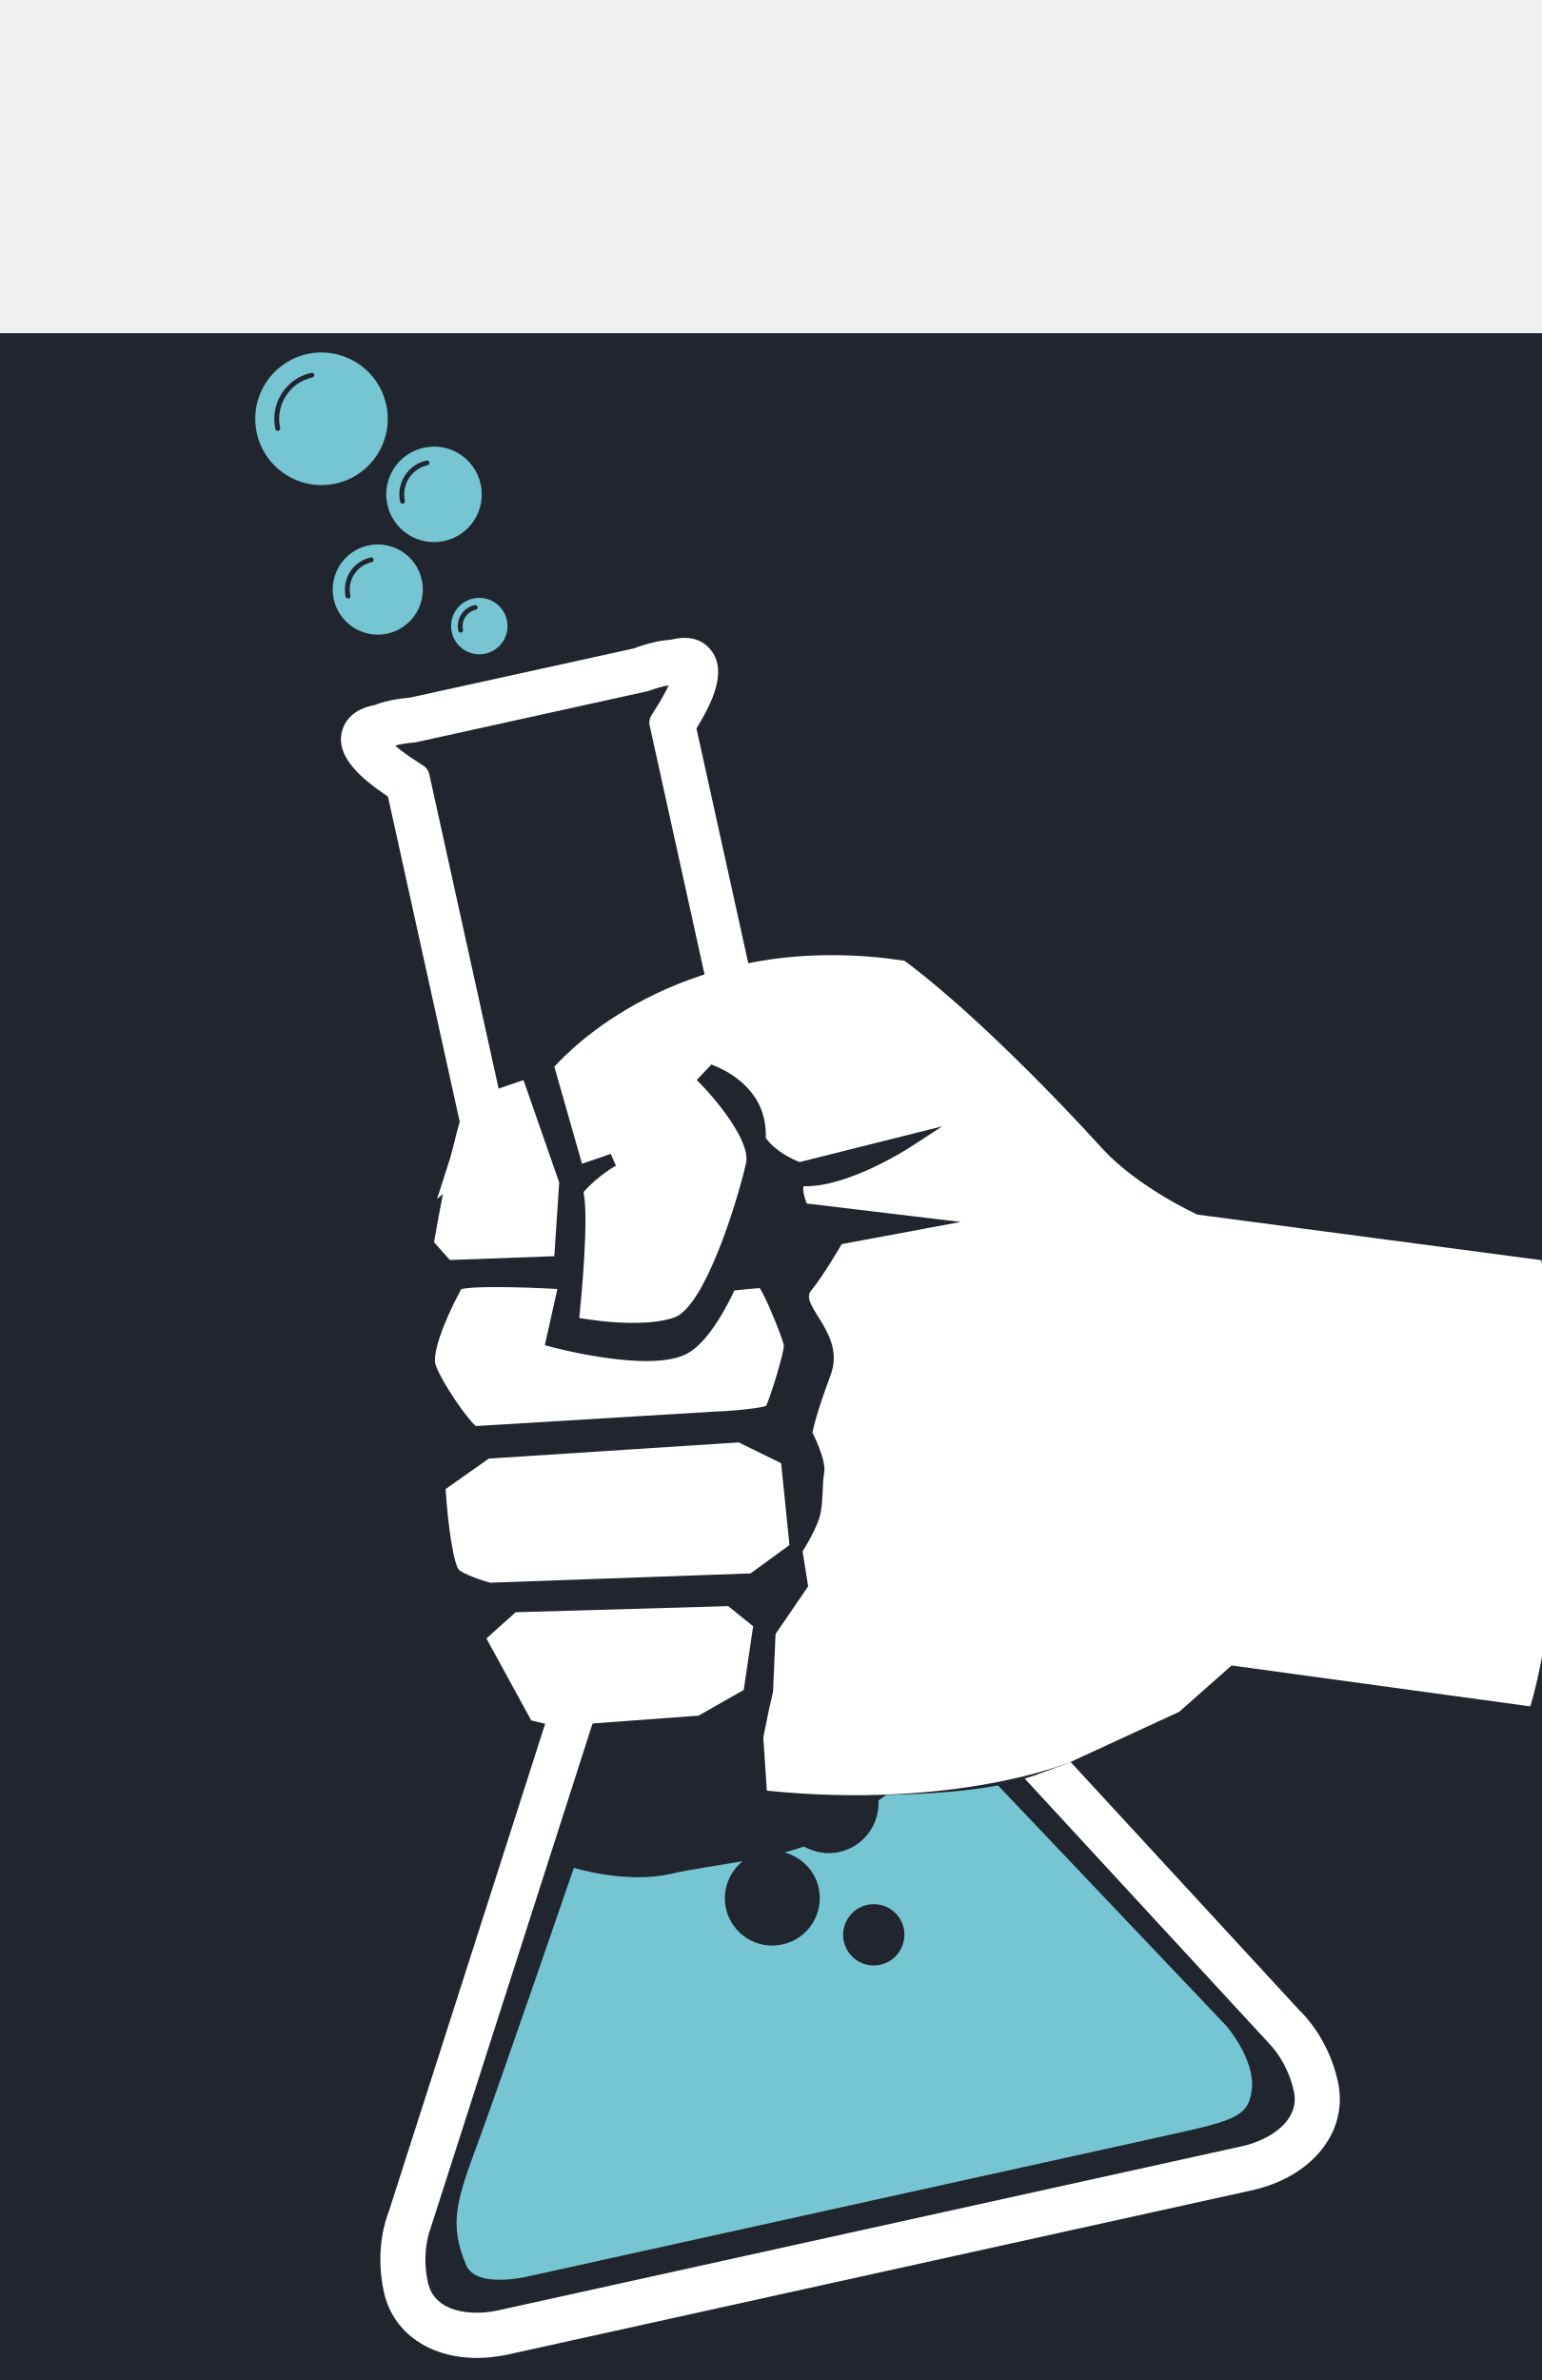
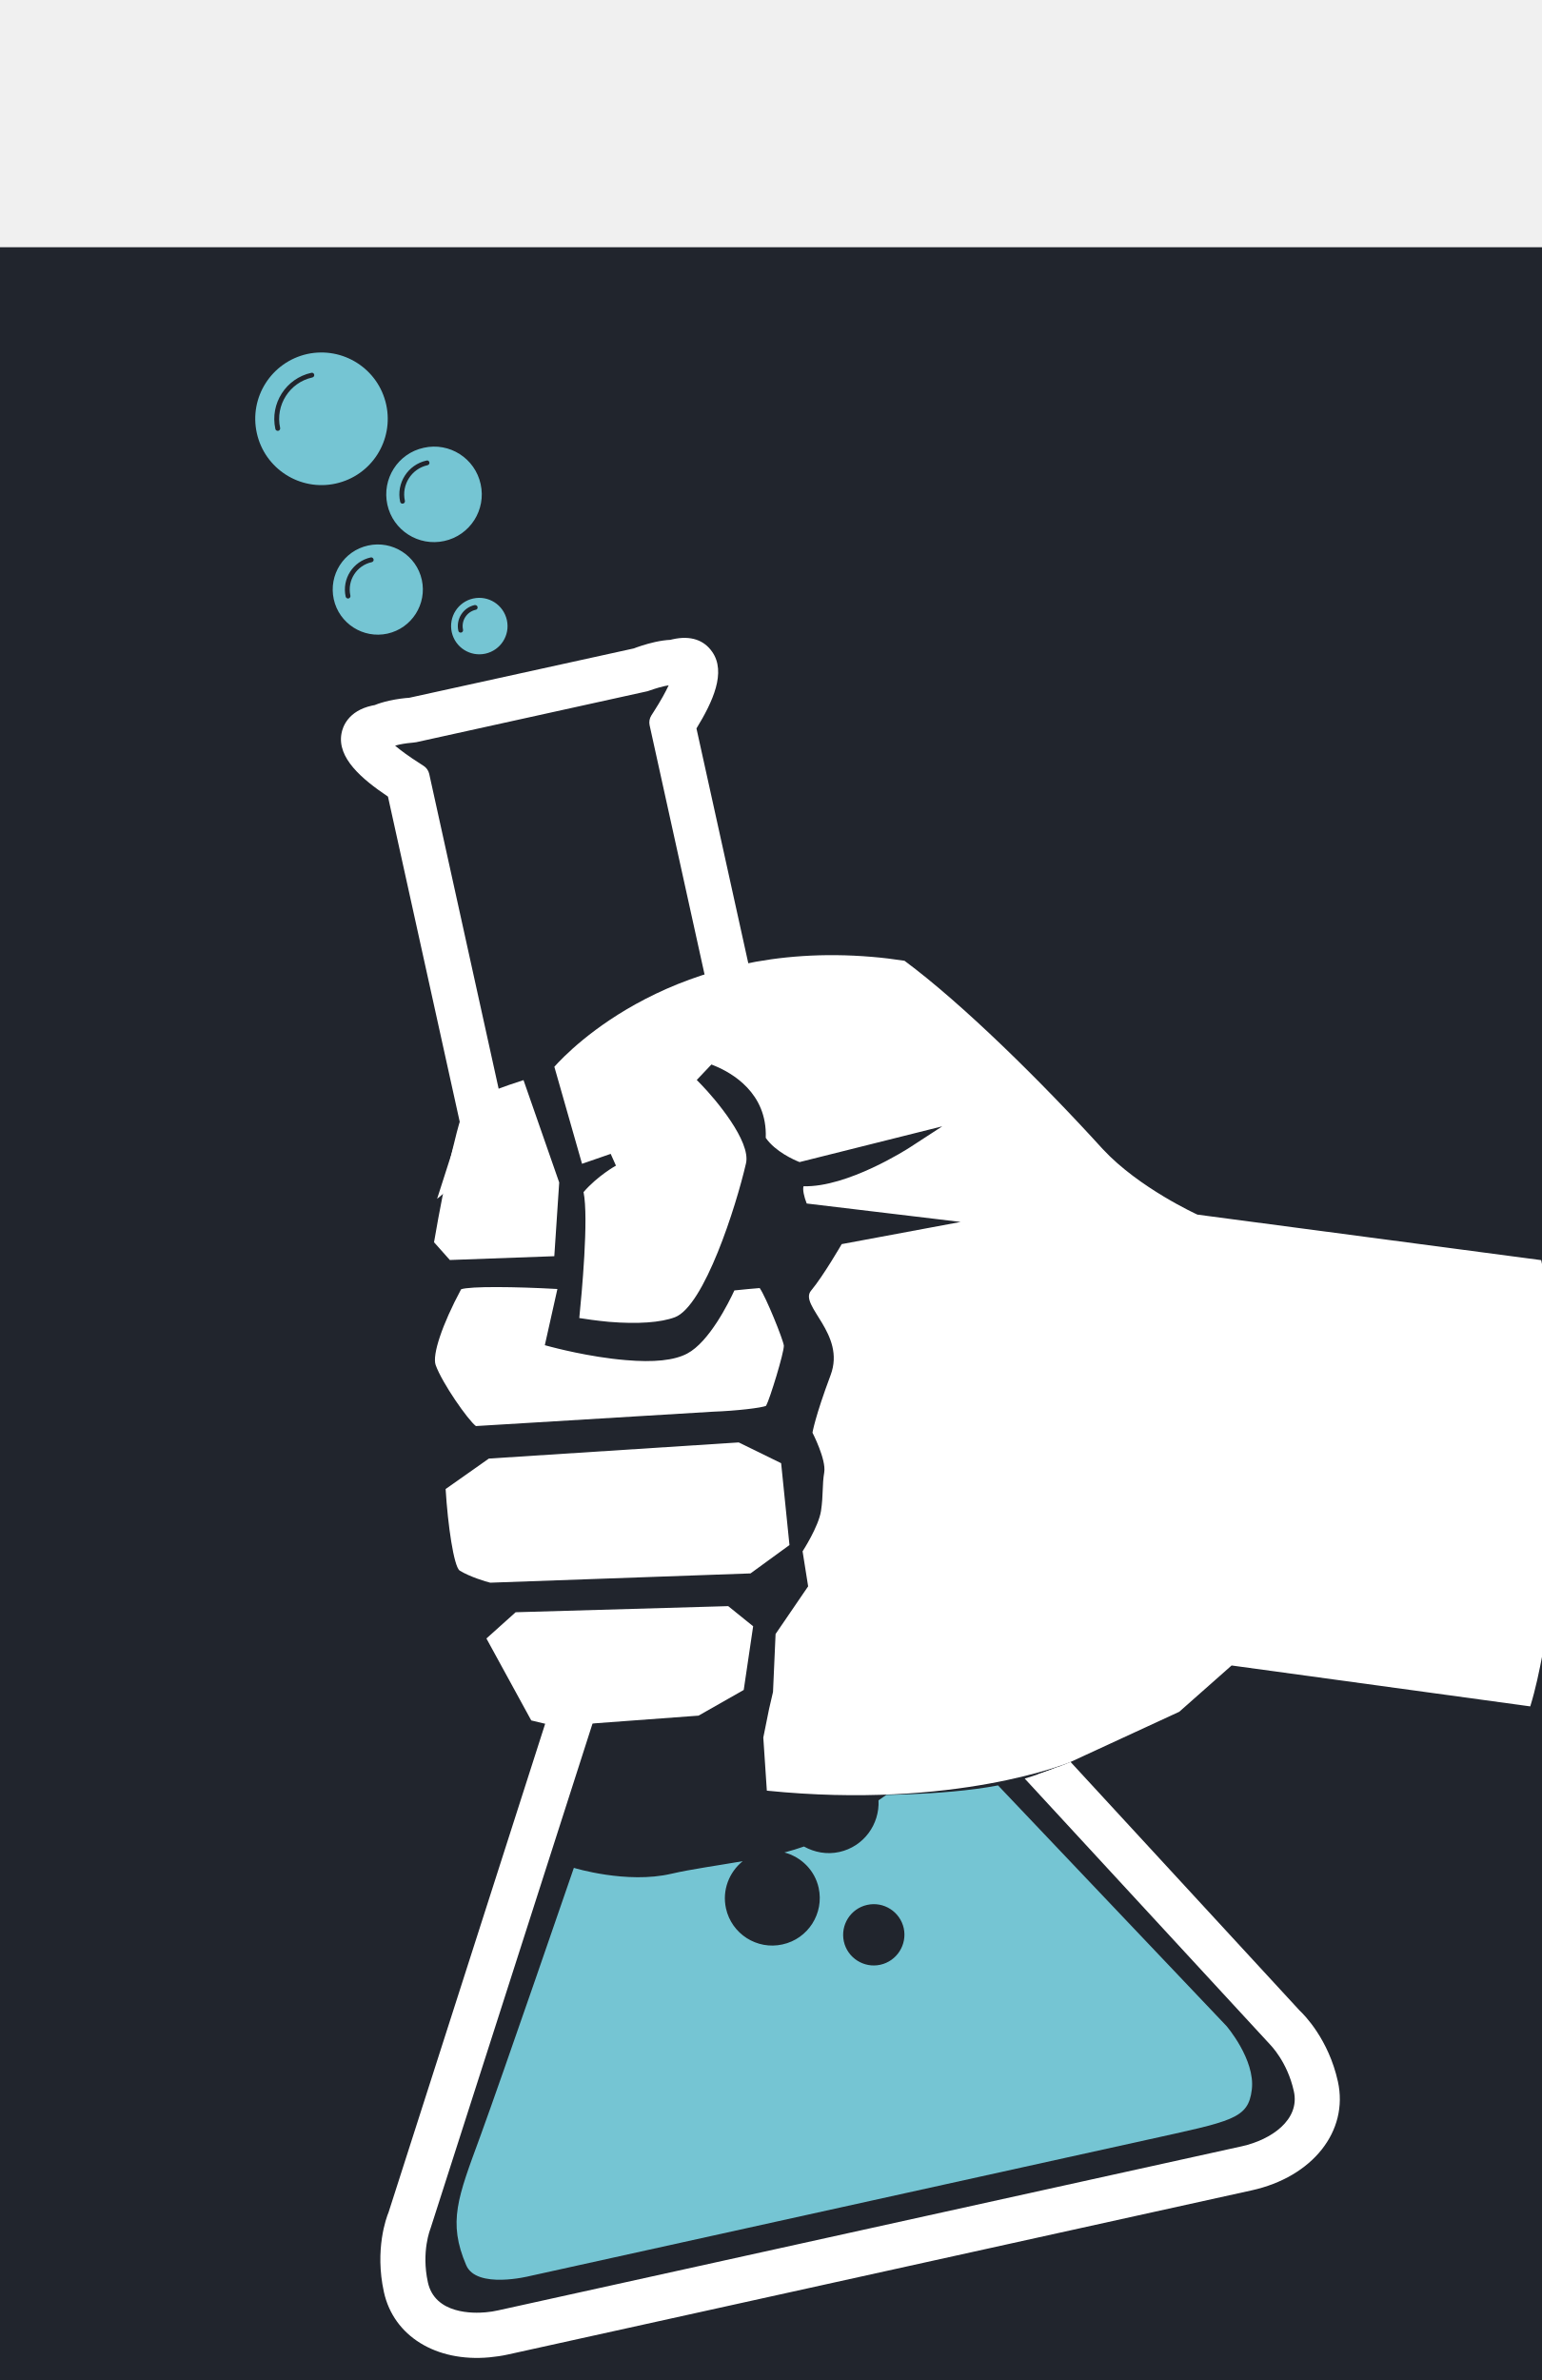
<svg xmlns="http://www.w3.org/2000/svg" xmlns:xlink="http://www.w3.org/1999/xlink" version="1.1" id="Layer_1" x="0px" y="0px" width="102.84px" height="158.789px" viewBox="0 0 102.84 158.789" enable-background="new 0 0 102.84 158.789" xml:space="preserve">
  <defs id="defs87" />
-   <rect style="fill:#21252d;fill-opacity:1;fill-rule:evenodd;stroke-width:0.975" id="rect111" width="144.477" height="138.106" x="-17.415" y="22.231" />
+   <rect style="fill:#21252d;fill-opacity:1;fill-rule:evenodd;stroke-width:1.032" id="rect111" width="149.431" height="149.578" x="-23.145" y="16.495" />
  <g id="g82">
    <g id="g12">
      <path fill="#FFFFFF" d="M36.988,83.811l-6.971,0.254l-1.055-1.185c0.73-4.271,1.759-8.896,2.254-9.362    c0.598-0.404,2.621-1.102,3.717-1.455l2.382,6.83L36.988,83.811z" id="path2" />
      <path fill="#FFFFFF" d="M51.582,112.882l0.171-3.864l2.173-3.181l-0.371-2.336c0,0,1.064-1.635,1.23-2.696    c0.16-1.064,0.07-1.72,0.215-2.574c0.141-0.851-0.785-2.646-0.785-2.646s0.17-1.064,1.209-3.838    c1.043-2.771-2.137-4.646-1.303-5.637c0.828-0.994,2.045-3.105,2.045-3.105l7.936-1.479l-10.271-1.23    c-0.177-0.439-0.283-0.932-0.213-1.152c2.928,0.084,6.926-2.479,7.104-2.597l2.155-1.401l-9.524,2.386    c-0.383-0.152-1.62-0.699-2.256-1.618c0.114-3.014-2.299-4.34-3.354-4.783l-0.271-0.11l-0.979,1.033l0.289,0.296    c0.946,0.969,3.336,3.795,2.997,5.266c-0.667,2.9-2.787,9.523-4.743,10.267c-0.942,0.354-2.462,0.466-4.397,0.308    c-0.836-0.078-1.563-0.188-1.984-0.254c0.158-1.572,0.639-6.674,0.284-8.402c0.929-1.08,2.148-1.76,2.162-1.766l-0.35-0.785    l-1.913,0.662l-1.847-6.473c1.063-1.199,8.104-8.439,21.19-7.333c0.715,0.058,1.444,0.15,2.174,0.26    c3.858,2.858,9.112,8.034,13.229,12.564c0.008,0.007,0.013,0.009,0.021,0.021c2.402,2.584,6.297,4.352,6.297,4.352l22.939,3.037    c0.035,0.213,0.092,0.428,0.15,0.621c0.064,0.334,0.152,0.69,0.242,1.045c0.074,0.34,0.145,0.697,0.207,1.063    c0.192,1.084,0.182,0.486,0.274,1.693c0.146,1.75,0.222,3.514,0.285,5.297l0,0v0.066c0.019,0.471,0.043,0.932,0.058,1.41    c0.047,1.315-0.043,2.655-0.125,3.957h-0.082l0.233-0.168h0.017c-0.017,0.268-0.027,0.532-0.035,0.795    c-0.047,1.121-0.029,2.053,0.039,2.924c-0.06,0.336-0.115,0.666-0.176,1l-0.285-0.012l-0.195,1.864l0.191,0.021    c-0.146,1.03-0.283,2.076-0.412,3.117c-0.078,0.459-0.174,0.959-0.267,1.446l-0.012,0.106l-0.009,0.002    c-0.221,1.152-0.465,2.347-0.817,3.492l-0.013,0.033l-19.926-2.729l-3.496,3.092h-0.004l-7.262,3.352    c0,0-7.646,3.189-20.251,1.908l-0.236-3.543l0.381-1.889L51.582,112.882z" id="path4" />
      <path fill="#FFFFFF" d="M49.294,96.236l2.83,1.385l0.556,5.461l-2.599,1.893l-17.367,0.619c-0.265-0.063-1.354-0.385-2.048-0.811    c-0.388-0.314-0.784-3.025-0.93-5.438l2.884-2.032L49.294,96.236z" id="path6" />
      <path fill="#FFFFFF" d="M37.194,86l-0.839,3.75l0.396,0.105c0.104,0.026,2.548,0.688,5.003,0.889    c1.869,0.164,3.244,0.02,4.1-0.436c1.471-0.771,2.778-3.408,3.15-4.213c0.58-0.062,1.34-0.132,1.689-0.158    c0.421,0.6,1.556,3.412,1.612,3.836c0.021,0.453-0.937,3.576-1.184,4.016c-0.237,0.139-2.036,0.344-3.535,0.396l-15.83,0.959    c-0.529-0.404-2.25-2.859-2.685-4.072c-0.241-0.68,0.438-2.703,1.697-5.053C31.35,85.809,34.414,85.843,37.194,86z" id="path8" />
      <polygon fill="#FFFFFF" points="48.592,107.158 50.256,108.501 49.628,112.75 46.613,114.464 37.056,115.171 35.449,114.783     32.458,109.316 34.408,107.566   " id="polygon10" />
    </g>
    <g id="g46">
      <g id="g44">
        <g id="g42">
          <g id="g40">
            <defs id="defs15">
              <path id="SVGID_1_" d="M56.061,67.748l-13.463,3.623l-5.609-0.206L32.959,75.2c0,0-5.318,9.342-7.162,3.659        c-1.849-5.672-7.382-14.782-13.046-24.718C7.09,44.205-2.492,30.859,0.6,23.473c3.087-7.387,10.688-13.928,21.229-11.549        c10.545,2.384,28.921,6.762,30.349,13.221c1.424,6.457,5.238,16.2,5.238,16.2L56.061,67.748z" />
            </defs>
            <clipPath id="SVGID_2_">
              <use xlink:href="#SVGID_1_" overflow="visible" id="use17" />
            </clipPath>
            <g clip-path="url(#SVGID_2_)" id="g38">
              <g id="g26">
                <g id="g24">
                  <path fill="#FFFFFF" d="M18.768,119.22c-0.582-2.618,0.157-4.577,0.28-4.87l12.575-39.209l-4.969-22.521          c-2.262-1.476-3.195-2.569-3.024-3.521c0.058-0.338,0.322-0.948,1.389-1.186c0.085-0.016,0.161-0.029,0.228-0.038          c0.248-0.11,0.556-0.21,0.916-0.291c0.587-0.128,1.156-0.175,1.331-0.193l15.105-3.336c0.168-0.056,0.701-0.255,1.284-0.378          c0.362-0.083,0.687-0.128,0.959-0.128c0.063-0.018,0.134-0.036,0.219-0.056c1.071-0.233,1.564,0.197,1.76,0.486          c0.558,0.791,0.171,2.178-1.262,4.463l4.975,22.52l27.903,30.281c0.234,0.223,1.73,1.684,2.313,4.305          c0.621,2.818-1.524,5.438-5.106,6.23L26.02,122.729C22.438,123.518,19.387,122.041,18.768,119.22z M45.784,44.733          c-0.031-0.014-0.17-0.041-0.443,0.022c-0.081,0.018-0.152,0.038-0.195,0.052l-0.111,0.036l-0.113-0.004          c-0.135-0.002-0.368,0.011-0.756,0.099c-0.584,0.125-1.136,0.341-1.141,0.341l-15.298,3.383l-0.099,0.011          c-0.009,0.002-0.598,0.04-1.188,0.172c-0.381,0.083-0.601,0.17-0.72,0.231l-0.104,0.056l-0.114,0.009          c-0.045,0.006-0.116,0.018-0.203,0.034c-0.273,0.063-0.386,0.157-0.395,0.136c0,0.009,0.018,0.672,2.67,2.361l0.227,0.146          L32.959,75.2l-12.688,39.567l-0.022,0.067c-0.009,0.015-0.748,1.726-0.223,4.108c0.546,2.474,3.346,3.048,5.717,2.521          l49.626-10.95c2.367-0.521,4.666-2.212,4.117-4.693c-0.521-2.354-1.91-3.621-1.926-3.629l-28.214-30.61l-5.157-23.376          l0.144-0.231C45.995,45.369,45.769,44.735,45.784,44.733L45.784,44.733z" id="path20" />
                  <path fill="#FFFFFF" d="M17.926,119.406c-0.628-2.846,0.166-4.98,0.305-5.316L30.733,75.1l-4.845-21.953          c-1.745-1.174-3.392-2.572-3.104-4.194c0.076-0.446,0.432-1.521,2.043-1.877c0.063-0.016,0.121-0.022,0.177-0.034          c0.27-0.112,0.592-0.208,0.975-0.295c0.526-0.117,1.037-0.175,1.331-0.193l14.985-3.293          c0.182-0.071,0.769-0.284,1.405-0.425c0.381-0.085,0.726-0.132,1.024-0.146l0.152-0.036          c1.224-0.278,2.113,0.063,2.644,0.831c0.955,1.36,0.051,3.325-1.046,5.115l4.847,21.958l27.705,30.056          c0.316,0.297,1.938,1.924,2.562,4.75c0.731,3.307-1.692,6.358-5.758,7.258L26.207,123.57          c-0.421,0.094-0.836,0.156-1.241,0.188C21.404,124.082,18.572,122.339,17.926,119.406z M77.059,102.889          c-0.047-0.033-0.094-0.074-0.133-0.117L48.713,72.166c-0.102-0.114-0.175-0.251-0.211-0.401l-5.155-23.381          c-0.047-0.222-0.007-0.452,0.114-0.647l0.144-0.224c0.508-0.791,0.82-1.374,1.014-1.79c-0.076,0.011-0.166,0.027-0.27,0.051          c-0.497,0.11-0.973,0.289-1.141,0.343l-15.462,3.408v-0.004c-0.069,0.004-0.132,0.022-0.173,0.024          c-0.185,0.014-0.564,0.054-0.945,0.134c-0.101,0.027-0.188,0.047-0.264,0.07c0.349,0.295,0.878,0.694,1.676,1.201          l0.222,0.144c0.194,0.123,0.329,0.316,0.378,0.535l5.158,23.387c0.031,0.15,0.026,0.303-0.021,0.444l-12.743,39.715          c-0.002,0.015-0.623,1.521-0.171,3.582c0.474,2.142,3.063,2.072,3.847,2c0.285-0.024,0.569-0.067,0.848-0.133l49.624-10.949          c1.963-0.436,3.885-1.768,3.463-3.67C78.206,104.005,77.051,102.889,77.059,102.889L77.059,102.889z" id="path22" />
                </g>
              </g>
              <path fill="#75C5D3" d="M23.42,117.607c1.376,2.826,5.126,1.883,5.126,1.883s35.421-7.822,41.162-9.088        c5.742-1.262,5.896-2.529,6.135-4.521c0.23-1.984-1.688-4.213-1.688-4.213L57.081,83.684        c-0.858-0.652-3.631,1.153-6.156,2.916c0.085,1.604-0.988,3.09-2.61,3.444c-0.838,0.187-1.669,0.021-2.362-0.364        c-0.408,0.146-0.846,0.276-1.298,0.399c1.104,0.293,2.017,1.172,2.278,2.366c0.378,1.707-0.701,3.396-2.405,3.773        c-1.707,0.373-3.405-0.711-3.777-2.41c-0.271-1.215,0.208-2.416,1.115-3.146c-1.702,0.293-3.418,0.523-4.764,0.842        c-2.971,0.689-6.502-0.395-6.502-0.395s-4.775,13.885-6.255,17.938C22.861,113.102,22.041,114.777,23.42,117.607z         M48.616,96.007c-0.242-1.1,0.459-2.196,1.557-2.438c1.102-0.245,2.197,0.459,2.44,1.556c0.24,1.104-0.457,2.199-1.562,2.438        C49.953,97.807,48.862,97.109,48.616,96.007z" id="path28" />
              <path fill="#75C5D3" d="M17.137,28.895c0.524,2.381,2.881,3.892,5.267,3.367c2.388-0.526,3.889-2.881,3.366-5.269        c-0.528-2.393-2.886-3.892-5.271-3.374C18.115,24.153,16.609,26.511,17.137,28.895z M18.375,28.622        c-0.372-1.696,0.708-3.376,2.396-3.748c0.091-0.027,0.176,0.034,0.195,0.114c0.021,0.09-0.036,0.175-0.123,0.195        c-1.52,0.336-2.484,1.851-2.15,3.367c0.021,0.085-0.038,0.173-0.125,0.195C18.485,28.758,18.392,28.707,18.375,28.622z" id="path30" />
              <path fill="#75C5D3" d="M25.848,33.67c0.379,1.718,2.079,2.803,3.8,2.424c1.722-0.376,2.806-2.081,2.425-3.795        c-0.376-1.721-2.079-2.812-3.799-2.424C26.551,30.248,25.471,31.953,25.848,33.67z M26.703,33.479        c-0.275-1.241,0.513-2.482,1.763-2.753c0.083-0.027,0.171,0.034,0.188,0.123c0.021,0.079-0.036,0.166-0.121,0.188        c-1.07,0.233-1.752,1.302-1.516,2.375c0.02,0.087-0.04,0.17-0.123,0.188C26.807,33.618,26.717,33.569,26.703,33.479z" id="path32" />
              <path fill="#75C5D3" d="M22.272,39.983c0.359,1.622,1.964,2.644,3.58,2.292c1.627-0.36,2.65-1.974,2.295-3.589        c-0.357-1.625-1.968-2.648-3.585-2.29C22.94,36.75,21.915,38.352,22.272,39.983z M23.065,39.803        c-0.26-1.178,0.489-2.352,1.673-2.612c0.085-0.02,0.168,0.036,0.191,0.13c0.02,0.081-0.036,0.164-0.125,0.186        c-1.009,0.22-1.645,1.221-1.423,2.229c0.021,0.081-0.033,0.172-0.121,0.192C23.173,39.949,23.084,39.889,23.065,39.803z" id="path34" />
              <path fill="#75C5D3" d="M30.145,42.178c0.225,1.017,1.229,1.653,2.24,1.434c1.021-0.224,1.662-1.228,1.438-2.242        c-0.225-1.018-1.229-1.663-2.249-1.438C30.562,40.155,29.921,41.159,30.145,42.178z M30.585,42.084        c-0.173-0.775,0.317-1.546,1.089-1.716c0.087-0.009,0.175,0.04,0.192,0.125c0.02,0.094-0.036,0.181-0.121,0.19        c-0.602,0.136-0.979,0.728-0.848,1.326c0.019,0.092-0.035,0.175-0.12,0.195C30.687,42.221,30.602,42.174,30.585,42.084z" id="path36" />
            </g>
          </g>
        </g>
      </g>
    </g>
    <g id="g80">
      <g id="g78">
        <g id="g76">
          <g id="g74">
            <defs id="defs49">
              <path id="SVGID_3_" d="M75.934,115.477c0,0-5.608,2.932-9.342,3.643c-3.732,0.717-8.982,0.641-8.982,0.641l-5.225-0.191        l-10.15-1.02c0,0-0.201-7.223-1.52-7.555c-1.322-0.326-16.321,0.619-17.152,0.695c-0.828,0.071-11.26,0.563-12.892,10.262        c-1.628,9.707-15.938,36.58-6.416,42.205c9.521,5.621,7.688,12.494,42.249,1.172c34.555-11.314,49.969-19.221,52.818-22.412        c2.853-3.201,5.919-8.576,1.736-13.086C96.881,125.32,75.934,115.477,75.934,115.477z" />
            </defs>
            <clipPath id="SVGID_4_">
              <use xlink:href="#SVGID_3_" overflow="visible" id="use51" />
            </clipPath>
            <g clip-path="url(#SVGID_4_)" id="g72">
              <g id="g60">
                <g id="g58">
                  <path fill="#FFFFFF" d="M26.458,152.744c-0.578-2.621,0.161-4.576,0.282-4.873l12.572-39.211l-4.965-22.527          c-2.263-1.471-3.194-2.563-3.023-3.516c0.058-0.348,0.316-0.948,1.389-1.186c0.081-0.022,0.157-0.029,0.222-0.043          c0.255-0.108,0.563-0.205,0.919-0.287c0.59-0.125,1.153-0.184,1.331-0.192l15.111-3.335          c0.161-0.063,0.696-0.251,1.281-0.379c0.362-0.08,0.687-0.123,0.958-0.135c0.063-0.013,0.135-0.035,0.219-0.054          c1.072-0.233,1.563,0.213,1.756,0.491c0.559,0.793,0.172,2.178-1.262,4.463l4.975,22.525l27.912,30.277          c0.234,0.215,1.727,1.676,2.307,4.301c0.617,2.815-1.522,5.442-5.104,6.229L33.71,156.246          C30.131,157.039,27.082,155.563,26.458,152.744z M53.471,78.253c-0.022-0.013-0.17-0.04-0.438,0.021          c-0.086,0.019-0.158,0.043-0.199,0.052l-0.105,0.038l-0.119-0.008c-0.129,0-0.362,0.015-0.754,0.104          c-0.581,0.125-1.138,0.343-1.138,0.343l-15.302,3.384l-0.099,0.01c-0.006,0.004-0.597,0.041-1.184,0.17          c-0.381,0.084-0.604,0.172-0.722,0.228l-0.104,0.052l-0.113,0.02c-0.048,0.008-0.118,0.014-0.206,0.035          c-0.271,0.061-0.389,0.146-0.393,0.137c0,0.012,0.019,0.664,2.668,2.354l0.228,0.148l5.156,23.387l-12.688,39.57          l-0.024,0.063c-0.005,0.018-0.745,1.729-0.217,4.104c0.544,2.476,3.345,3.043,5.71,2.524l49.627-10.956          c2.367-0.517,4.668-2.205,4.119-4.689c-0.521-2.358-1.914-3.625-1.928-3.637l-28.211-30.601l-5.16-23.385l0.143-0.222          C53.682,78.887,53.461,78.255,53.471,78.253L53.471,78.253z" id="path54" />
                  <path fill="#FFFFFF" d="M25.619,152.927c-0.628-2.846,0.165-4.983,0.307-5.319l12.501-38.992l-4.846-21.957          c-1.75-1.164-3.396-2.564-3.104-4.188c0.057-0.349,0.284-1.065,1.134-1.538l-0.055-0.822l0.488,0.623          c0.144-0.049,0.301-0.094,0.476-0.138c0.063-0.019,0.118-0.026,0.176-0.036c0.269-0.113,0.591-0.211,0.977-0.291          c0.524-0.117,1.04-0.183,1.326-0.194l14.988-3.298c0.184-0.065,0.769-0.278,1.406-0.416          c0.382-0.088,0.727-0.137,1.025-0.149l0.146-0.041c1.223-0.274,2.113,0.074,2.646,0.836          c0.287,0.405,0.406,0.871,0.398,1.366l0.346,0.177L55.6,78.633c-0.102,1.096-0.729,2.319-1.438,3.483l4.846,21.952          l27.705,30.061c0.32,0.301,1.938,1.926,2.563,4.746c0.729,3.313-1.688,6.367-5.758,7.262l-49.625,10.951          c-0.421,0.096-0.838,0.148-1.237,0.189C29.092,157.604,26.265,155.857,25.619,152.927z M84.749,136.406l-28.347-30.723          l-0.151-0.168l-5.287-23.959l0.334-0.522c0.504-0.791,0.82-1.373,1.013-1.786c-0.074,0.007-0.166,0.021-0.27,0.045          c-0.5,0.109-0.971,0.287-1.141,0.348l-15.464,3.405l-0.171,0.022c-0.186,0.015-0.567,0.05-0.948,0.134          c-0.103,0.021-0.185,0.039-0.261,0.065c0.351,0.297,0.876,0.689,1.671,1.199l0.526,0.34l5.285,23.955l-12.814,39.93          c-0.005,0.017-0.623,1.521-0.171,3.584c0.472,2.142,3.063,2.072,3.85,1.998c0.282-0.022,0.566-0.069,0.845-0.131          l49.623-10.947c1.967-0.438,3.891-1.771,3.465-3.672C85.896,137.521,84.743,136.41,84.749,136.406L84.749,136.406z" id="path56" />
                </g>
              </g>
              <path fill="#75C5D3" d="M31.109,151.13c0.691,1.615,4.213,0.729,4.213,0.729s35.423-7.815,41.163-9.082        c5.738-1.272,6.813-1.387,7.048-3.375c0.233-1.991-1.688-4.227-1.688-4.227l-17.072-17.977        c-0.86-0.658-3.633,1.152-6.151,2.916c0.082,1.607-0.992,3.09-2.615,3.447c-0.836,0.186-1.666,0.021-2.36-0.365        c-0.412,0.146-0.843,0.275-1.302,0.398c1.104,0.293,2.022,1.172,2.283,2.36c0.375,1.707-0.705,3.401-2.412,3.774        c-1.707,0.384-3.399-0.705-3.773-2.403c-0.267-1.216,0.21-2.416,1.117-3.15c-1.705,0.296-3.423,0.529-4.765,0.839        c-2.974,0.694-6.502-0.394-6.502-0.394s-4.774,13.889-6.255,17.938C30.548,146.621,29.873,148.242,31.109,151.13z         M56.309,129.531c-0.242-1.105,0.457-2.197,1.555-2.439c1.104-0.248,2.197,0.455,2.441,1.553        c0.238,1.101-0.459,2.195-1.561,2.439C57.648,131.328,56.551,130.628,56.309,129.531z" id="path62" />
              <path fill="#75C5D3" d="M24.828,62.416c0.525,2.384,2.886,3.892,5.27,3.37c2.383-0.536,3.89-2.888,3.364-5.272        c-0.528-2.388-2.886-3.896-5.271-3.369C25.803,57.668,24.297,60.028,24.828,62.416z M26.069,62.142        c-0.374-1.696,0.7-3.378,2.395-3.748c0.09-0.025,0.177,0.029,0.195,0.119c0.013,0.083-0.036,0.166-0.124,0.193        c-1.521,0.333-2.484,1.844-2.148,3.369c0.02,0.085-0.04,0.175-0.123,0.193C26.17,62.281,26.086,62.23,26.069,62.142z" id="path64" />
              <path fill="#75C5D3" d="M33.538,67.188c0.381,1.721,2.084,2.805,3.802,2.422c1.719-0.375,2.803-2.079,2.427-3.797        c-0.379-1.714-2.079-2.801-3.795-2.427C34.249,63.766,33.164,65.469,33.538,67.188z M34.393,67.002        c-0.274-1.244,0.516-2.484,1.762-2.765c0.087-0.016,0.175,0.045,0.191,0.123c0.022,0.09-0.035,0.184-0.123,0.197        c-1.07,0.235-1.75,1.302-1.512,2.373c0.016,0.092-0.041,0.175-0.128,0.193C34.497,67.143,34.414,67.085,34.393,67.002z" id="path66" />
              <path fill="#75C5D3" d="M29.965,73.499c0.354,1.626,1.963,2.649,3.578,2.294c1.625-0.359,2.65-1.969,2.292-3.589        c-0.358-1.629-1.962-2.644-3.585-2.288C30.631,70.273,29.605,71.879,29.965,73.499z M30.759,73.326        c-0.261-1.186,0.488-2.355,1.669-2.615c0.087-0.013,0.17,0.041,0.19,0.123c0.02,0.09-0.036,0.175-0.124,0.2        c-1.001,0.213-1.646,1.216-1.422,2.218c0.018,0.09-0.034,0.18-0.121,0.197C30.863,73.469,30.778,73.404,30.759,73.326z" id="path68" />
              <path fill="#75C5D3" d="M37.835,75.693c0.226,1.019,1.231,1.66,2.244,1.438c1.02-0.222,1.658-1.229,1.434-2.238        c-0.224-1.021-1.228-1.666-2.244-1.439C38.255,73.675,37.613,74.684,37.835,75.693z M38.273,75.611        c-0.17-0.781,0.318-1.543,1.092-1.721c0.088-0.02,0.173,0.041,0.189,0.121c0.022,0.096-0.031,0.182-0.12,0.195        c-0.599,0.134-0.978,0.727-0.845,1.324c0.021,0.094-0.034,0.177-0.121,0.193C38.38,75.743,38.294,75.689,38.273,75.611z" id="path70" />
            </g>
          </g>
        </g>
      </g>
    </g>
  </g>
</svg>
